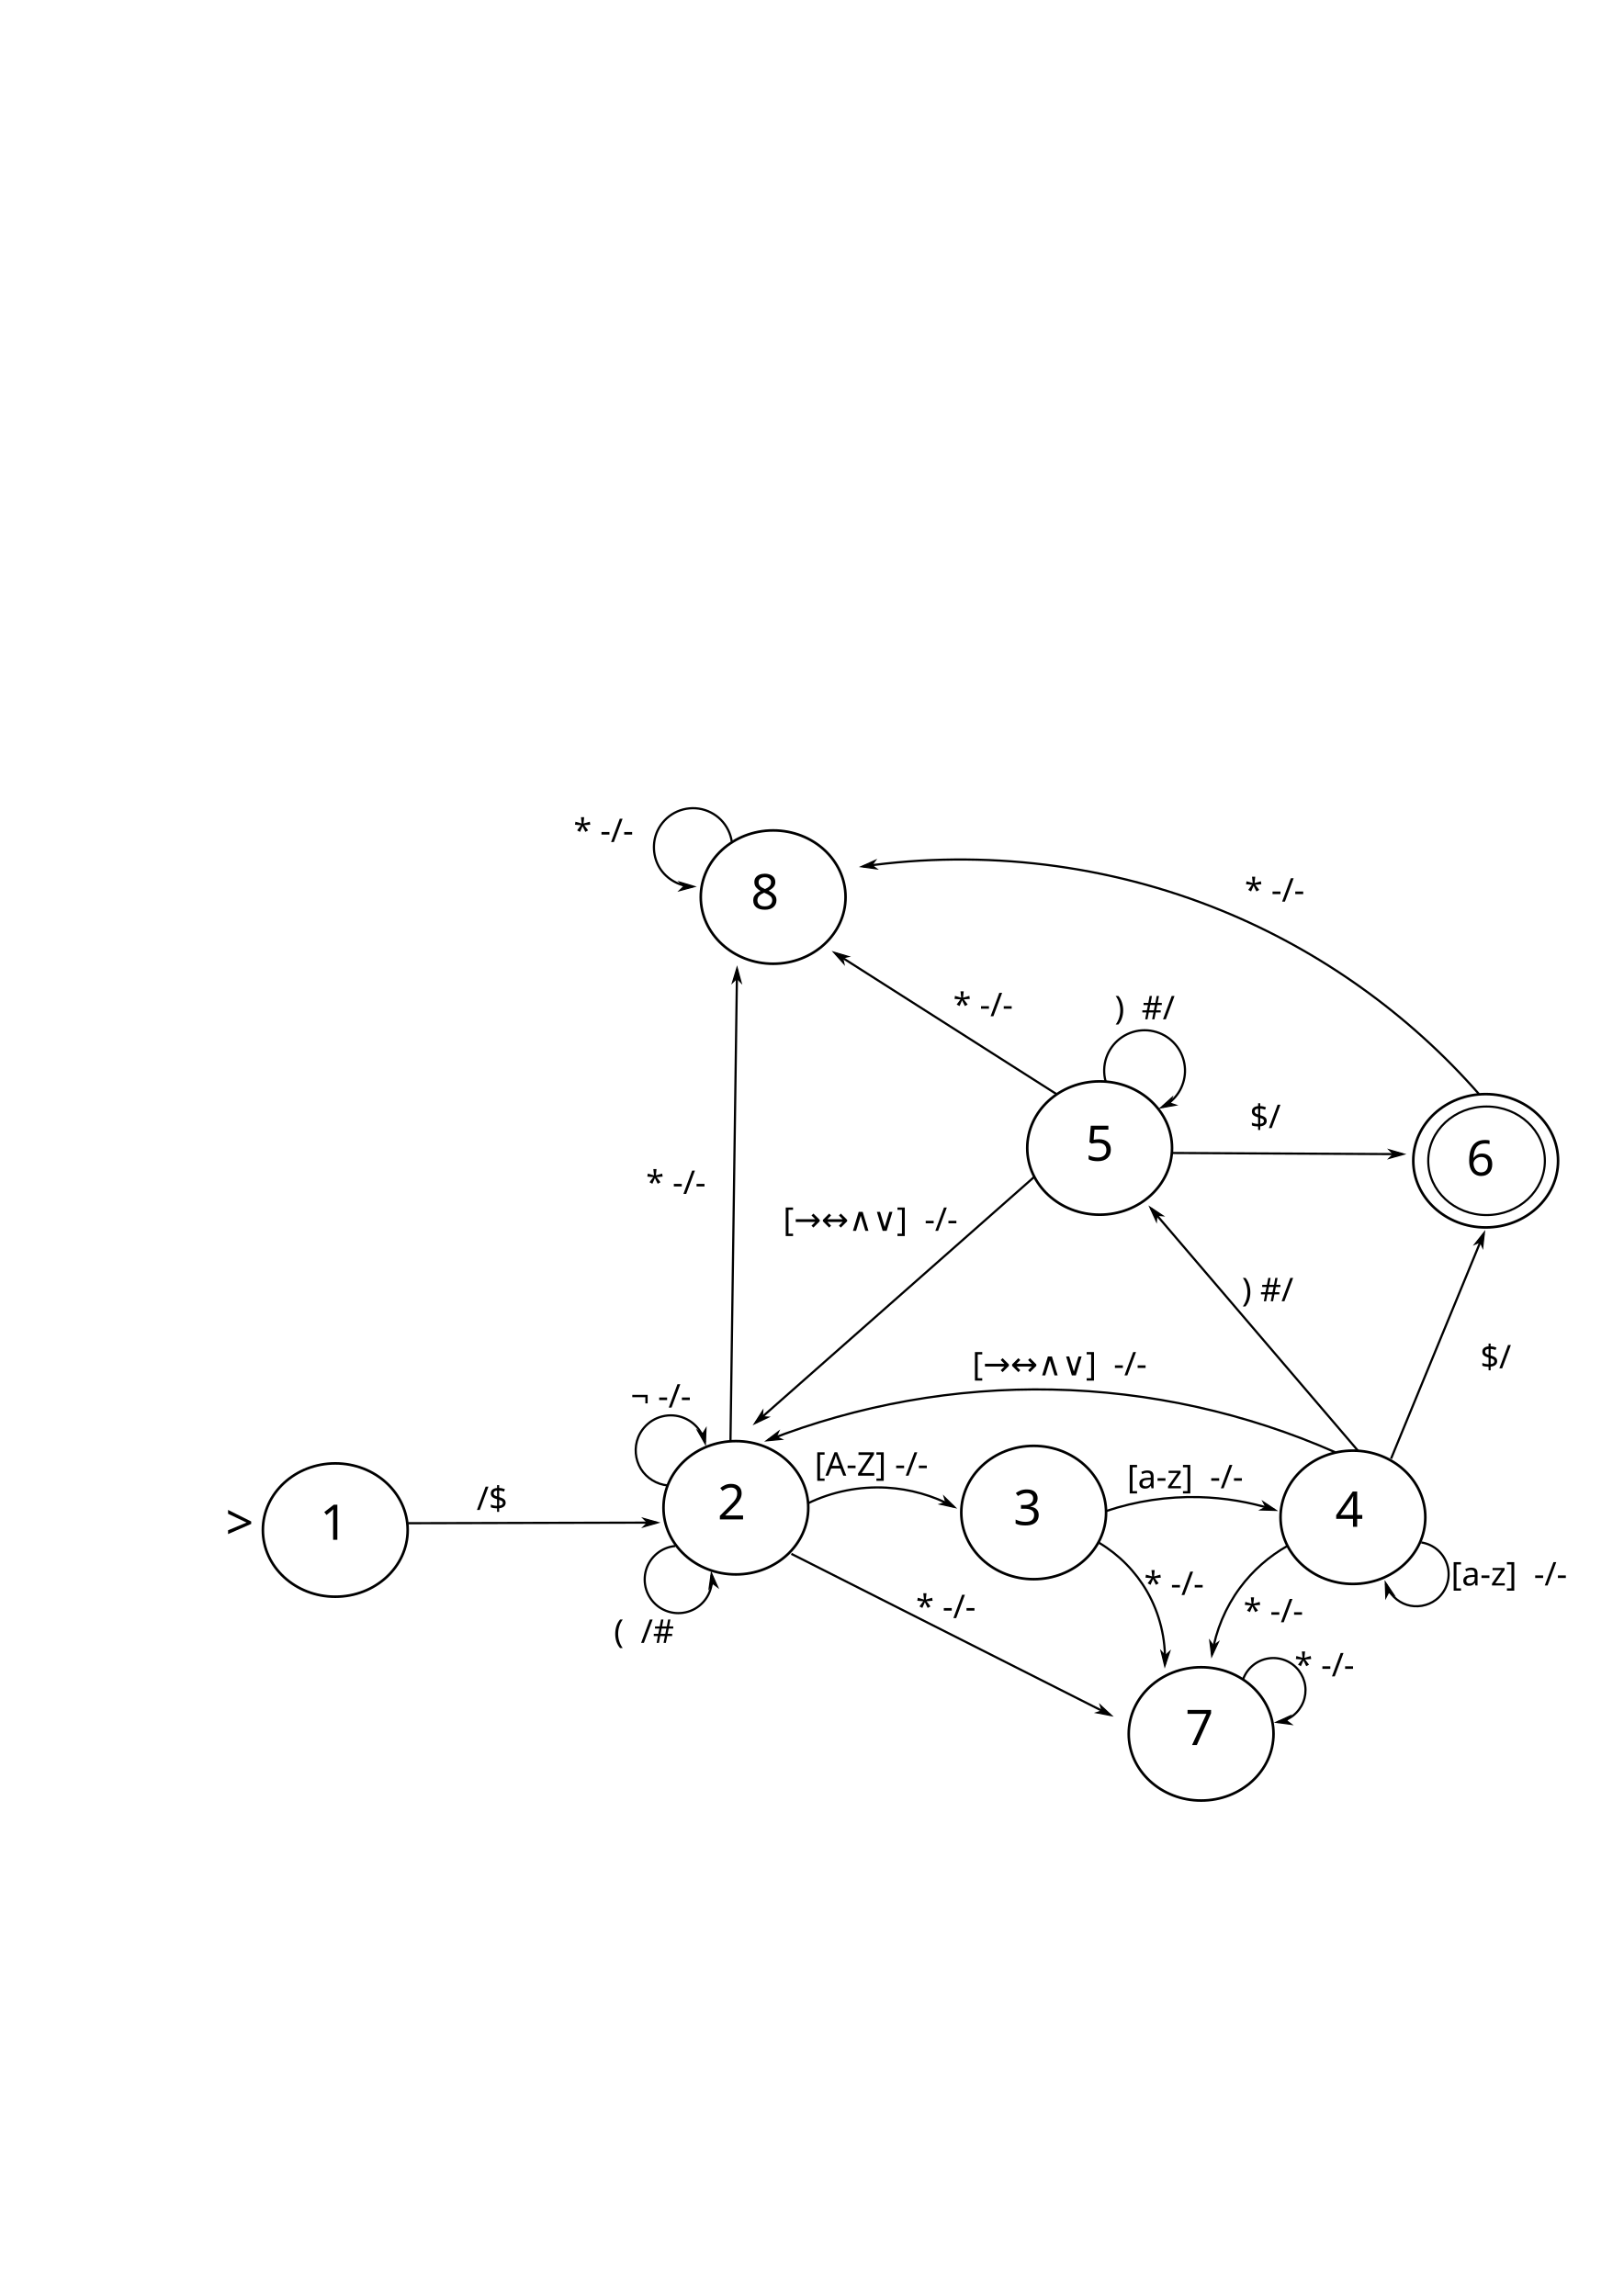
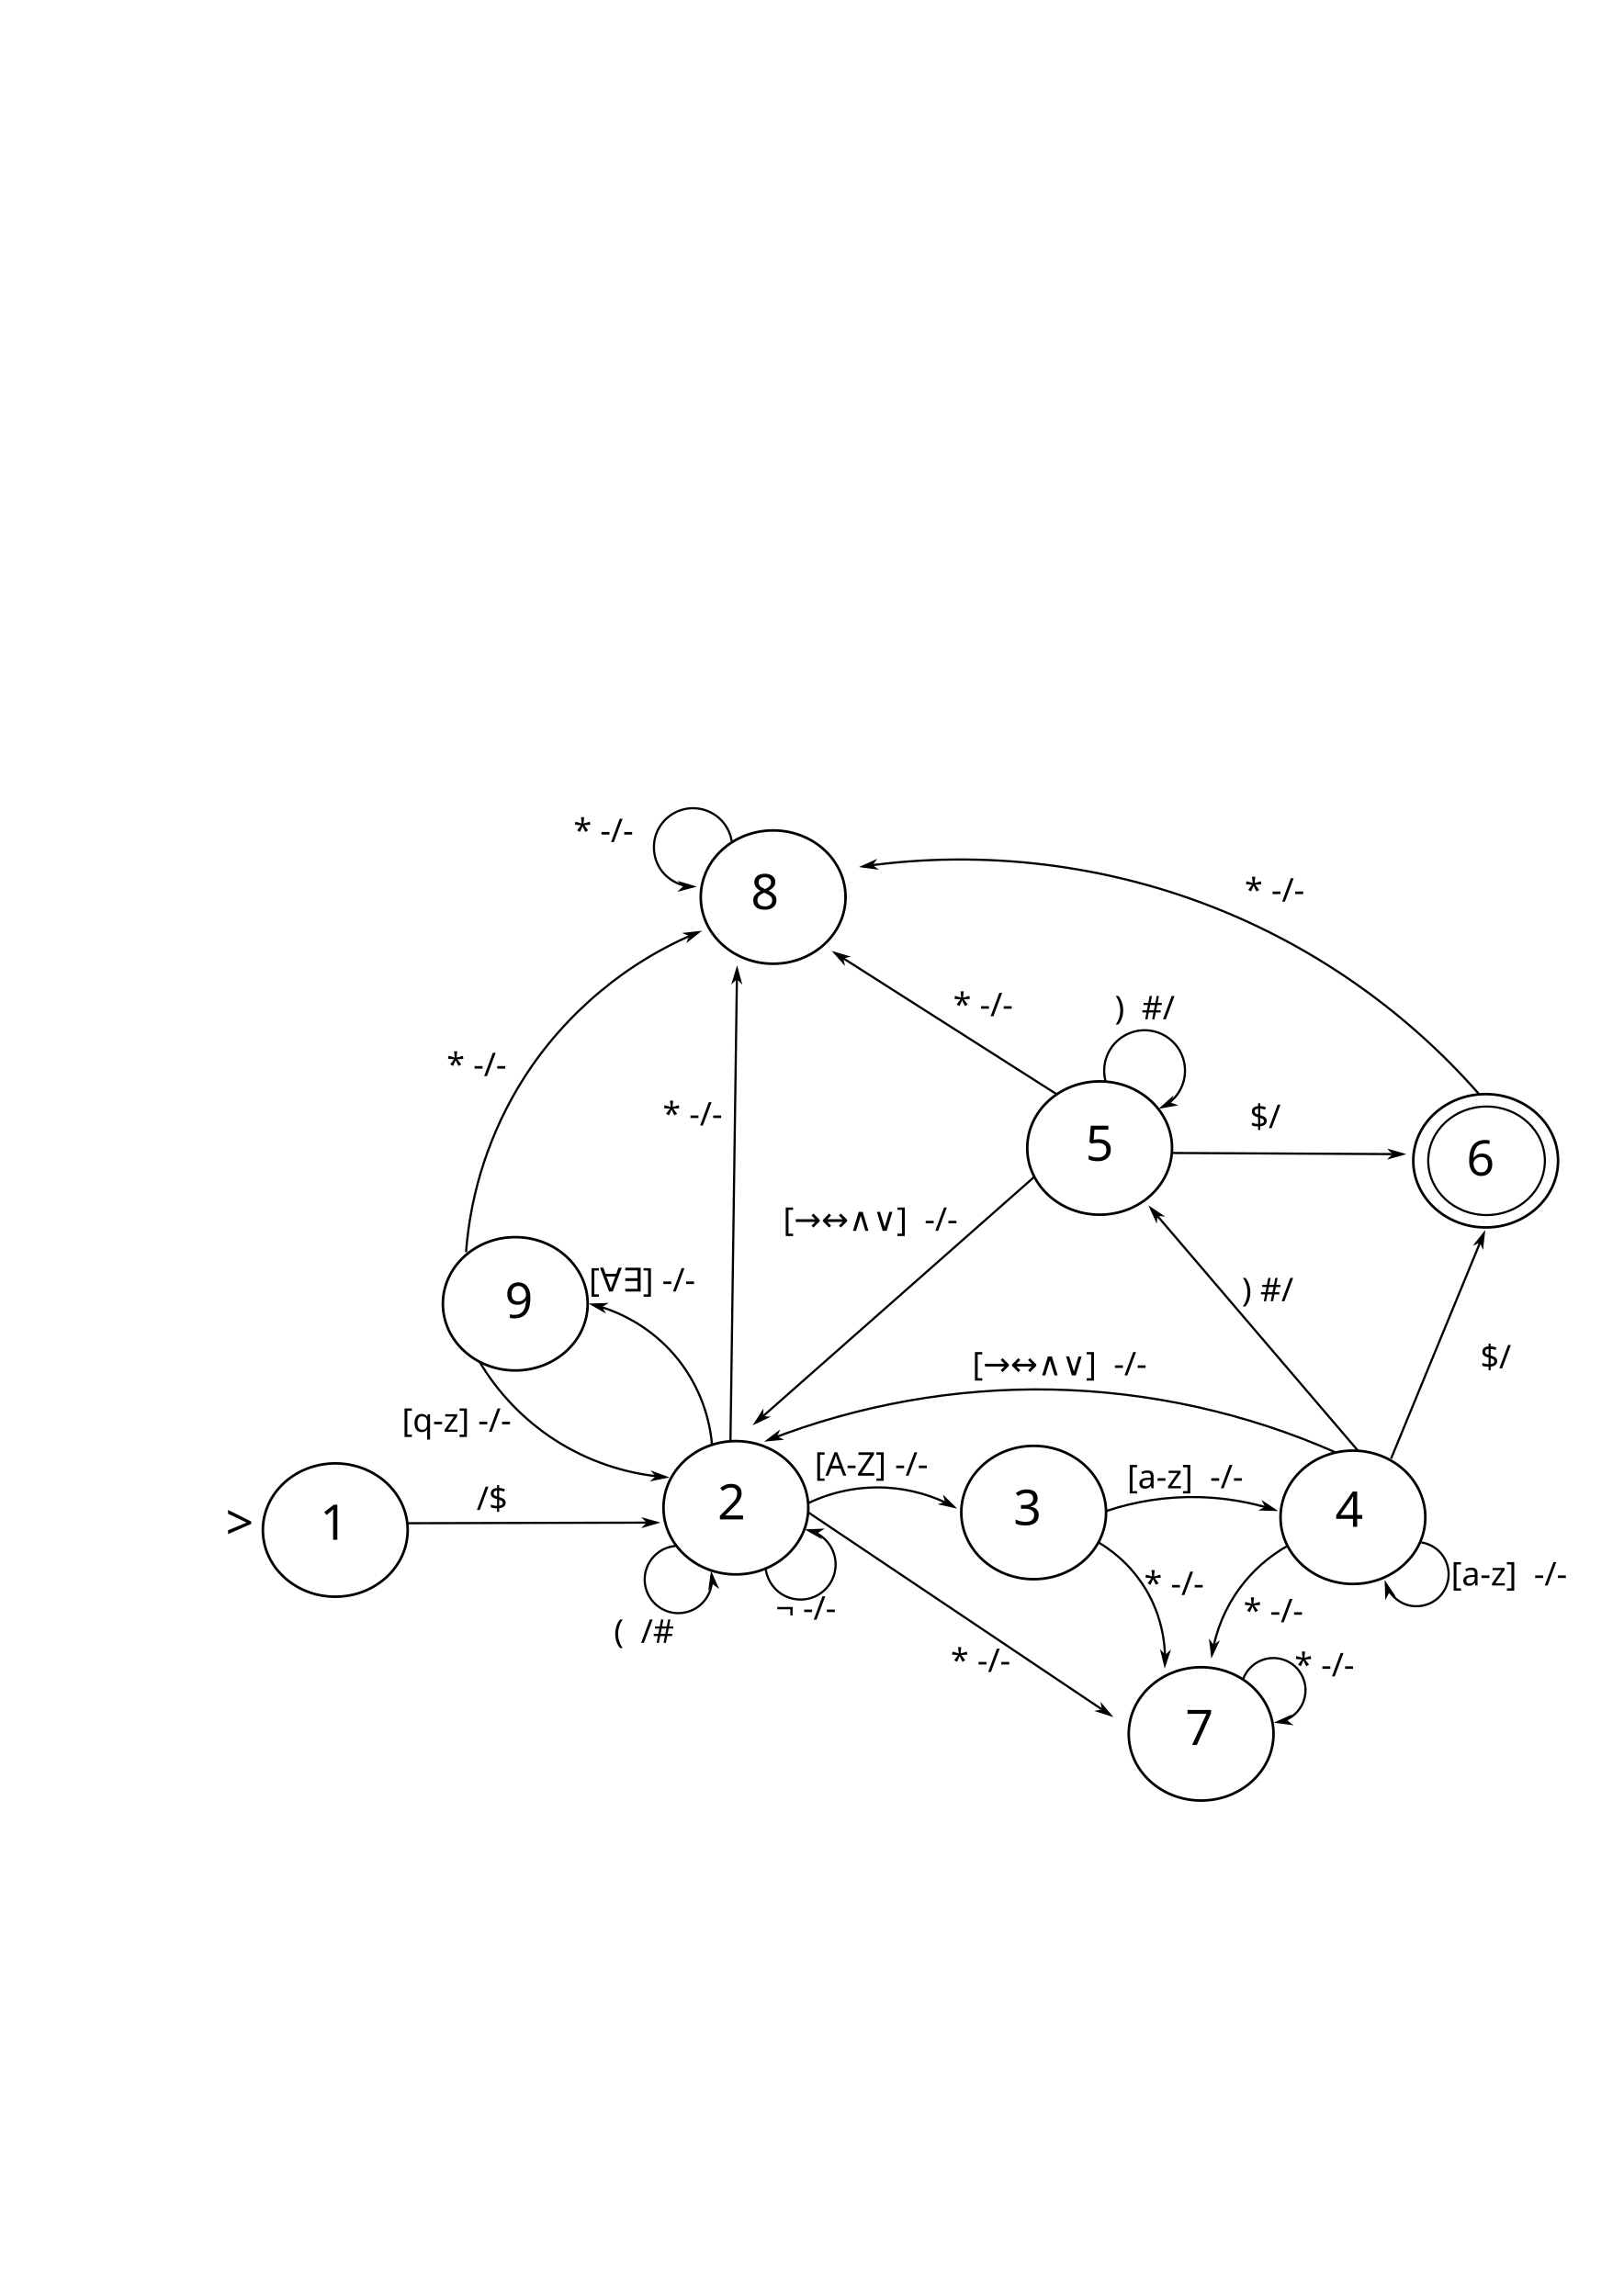
<svg xmlns="http://www.w3.org/2000/svg" width="210mm" height="297mm" viewBox="0 0 744.094 1052.362" id="svg2" version="1.1">
  <defs id="defs4">
+     <marker orient="auto" refY="0.0" refX="0.0" id="marker4734" style="overflow:visible;">
+       <path id="path4736" d="M 0.0,0.0 L 5.0,-5.0 L -12.5,0.0 L 5.0,5.0 L 0.0,0.0 z " style="fill-rule:evenodd;stroke:#000000;stroke-width:1pt;stroke-opacity:1;fill:#000000;fill-opacity:1" transform="scale(0.4) rotate(180) translate(10,0)" />
+     </marker>
+     <marker orient="auto" refY="0.0" refX="0.0" id="marker4713" style="overflow:visible;">
+       <path id="path4715" d="M 0.0,0.0 L 5.0,-5.0 L -12.5,0.0 L 5.0,5.0 L 0.0,0.0 z " style="fill-rule:evenodd;stroke:#000000;stroke-width:1pt;stroke-opacity:1;fill:#000000;fill-opacity:1" transform="scale(0.4) rotate(180) translate(10,0)" />
+     </marker>
+     <marker orient="auto" refY="0.0" refX="0.0" id="marker4706" style="overflow:visible;">
+       <path id="path4459" d="M 0.0,0.0 L 5.0,-5.0 L -12.5,0.0 L 5.0,5.0 L 0.0,0.0 z " style="fill-rule:evenodd;stroke:#000000;stroke-width:1pt;stroke-opacity:1;fill:#000000;fill-opacity:1" transform="scale(0.4) rotate(180) translate(10,0)" />
+     </marker>
    <marker orient="auto" refY="0.0" refX="0.0" id="marker5090" style="overflow:visible;">
      <path id="path5092" d="M 0.0,0.0 L 5.0,-5.0 L -12.5,0.0 L 5.0,5.0 L 0.0,0.0 z " style="fill-rule:evenodd;stroke:#000000;stroke-width:1pt;stroke-opacity:1;fill:#000000;fill-opacity:1" transform="scale(0.4) rotate(180) translate(10,0)" />
    </marker>
    <marker orient="auto" refY="0.0" refX="0.0" id="marker5040" style="overflow:visible;">
      <path id="path5042" d="M 0.0,0.0 L 5.0,-5.0 L -12.5,0.0 L 5.0,5.0 L 0.0,0.0 z " style="fill-rule:evenodd;stroke:#000000;stroke-width:1pt;stroke-opacity:1;fill:#000000;fill-opacity:1" transform="scale(0.4) rotate(180) translate(10,0)" />
    </marker>
    <marker orient="auto" refY="0.0" refX="0.0" id="marker5032" style="overflow:visible;">
      <path id="path5034" d="M 0.0,0.0 L 5.0,-5.0 L -12.5,0.0 L 5.0,5.0 L 0.0,0.0 z " style="fill-rule:evenodd;stroke:#000000;stroke-width:1pt;stroke-opacity:1;fill:#000000;fill-opacity:1" transform="scale(0.4) rotate(180) translate(10,0)" />
    </marker>
    <marker orient="auto" refY="0.0" refX="0.0" id="marker5024" style="overflow:visible;">
      <path id="path5026" d="M 0.0,0.0 L 5.0,-5.0 L -12.5,0.0 L 5.0,5.0 L 0.0,0.0 z " style="fill-rule:evenodd;stroke:#000000;stroke-width:1pt;stroke-opacity:1;fill:#000000;fill-opacity:1" transform="scale(0.4) rotate(180) translate(10,0)" />
    </marker>
    <marker orient="auto" refY="0.0" refX="0.0" id="marker5012" style="overflow:visible;">
      <path id="path5014" d="M 0.0,0.0 L 5.0,-5.0 L -12.5,0.0 L 5.0,5.0 L 0.0,0.0 z " style="fill-rule:evenodd;stroke:#000000;stroke-width:1pt;stroke-opacity:1;fill:#000000;fill-opacity:1" transform="scale(0.4) rotate(180) translate(10,0)" />
    </marker>
    <marker orient="auto" refY="0.0" refX="0.0" id="marker4986" style="overflow:visible;">
      <path id="path4988" d="M 0.0,0.0 L 5.0,-5.0 L -12.5,0.0 L 5.0,5.0 L 0.0,0.0 z " style="fill-rule:evenodd;stroke:#000000;stroke-width:1pt;stroke-opacity:1;fill:#000000;fill-opacity:1" transform="scale(0.4) rotate(180) translate(10,0)" />
    </marker>
    <marker orient="auto" refY="0.0" refX="0.0" id="marker4970" style="overflow:visible;">
      <path id="path4972" d="M 0.0,0.0 L 5.0,-5.0 L -12.5,0.0 L 5.0,5.0 L 0.0,0.0 z " style="fill-rule:evenodd;stroke:#000000;stroke-width:1pt;stroke-opacity:1;fill:#000000;fill-opacity:1" transform="scale(0.4) rotate(180) translate(10,0)" />
    </marker>
    <marker orient="auto" refY="0.0" refX="0.0" id="marker4962" style="overflow:visible;">
      <path id="path4964" d="M 0.0,0.0 L 5.0,-5.0 L -12.5,0.0 L 5.0,5.0 L 0.0,0.0 z " style="fill-rule:evenodd;stroke:#000000;stroke-width:1pt;stroke-opacity:1;fill:#000000;fill-opacity:1" transform="scale(0.4) rotate(180) translate(10,0)" />
    </marker>
    <marker orient="auto" refY="0.0" refX="0.0" id="marker4936" style="overflow:visible;">
      <path id="path4938" d="M 0.0,0.0 L 5.0,-5.0 L -12.5,0.0 L 5.0,5.0 L 0.0,0.0 z " style="fill-rule:evenodd;stroke:#000000;stroke-width:1pt;stroke-opacity:1;fill:#000000;fill-opacity:1" transform="scale(0.4) rotate(180) translate(10,0)" />
    </marker>
    <marker orient="auto" refY="0.0" refX="0.0" id="marker4910" style="overflow:visible;">
      <path id="path4912" d="M 0.0,0.0 L 5.0,-5.0 L -12.5,0.0 L 5.0,5.0 L 0.0,0.0 z " style="fill-rule:evenodd;stroke:#000000;stroke-width:1pt;stroke-opacity:1;fill:#000000;fill-opacity:1" transform="scale(0.4) rotate(180) translate(10,0)" />
    </marker>
    <marker orient="auto" refY="0.0" refX="0.0" id="marker4898" style="overflow:visible;">
      <path id="path4900" d="M 0.0,0.0 L 5.0,-5.0 L -12.5,0.0 L 5.0,5.0 L 0.0,0.0 z " style="fill-rule:evenodd;stroke:#000000;stroke-width:1pt;stroke-opacity:1;fill:#000000;fill-opacity:1" transform="scale(0.4) rotate(180) translate(10,0)" />
    </marker>
    <marker orient="auto" refY="0.0" refX="0.0" id="marker4886" style="overflow:visible;">
      <path id="path4888" d="M 0.0,0.0 L 5.0,-5.0 L -12.5,0.0 L 5.0,5.0 L 0.0,0.0 z " style="fill-rule:evenodd;stroke:#000000;stroke-width:1pt;stroke-opacity:1;fill:#000000;fill-opacity:1" transform="scale(0.4) rotate(180) translate(10,0)" />
    </marker>
    <marker orient="auto" refY="0.0" refX="0.0" id="marker4874" style="overflow:visible;">
      <path id="path4876" d="M 0.0,0.0 L 5.0,-5.0 L -12.5,0.0 L 5.0,5.0 L 0.0,0.0 z " style="fill-rule:evenodd;stroke:#000000;stroke-width:1pt;stroke-opacity:1;fill:#000000;fill-opacity:1" transform="scale(0.4) rotate(180) translate(10,0)" />
    </marker>
    <marker orient="auto" refY="0.0" refX="0.0" id="marker4847" style="overflow:visible;">
      <path id="path4849" d="M 0.0,0.0 L 5.0,-5.0 L -12.5,0.0 L 5.0,5.0 L 0.0,0.0 z " style="fill-rule:evenodd;stroke:#000000;stroke-width:1pt;stroke-opacity:1;fill:#000000;fill-opacity:1" transform="scale(0.4) rotate(180) translate(10,0)" />
    </marker>
    <marker orient="auto" refY="0.0" refX="0.0" id="marker4816" style="overflow:visible;">
      <path id="path4818" d="M 0.0,0.0 L 5.0,-5.0 L -12.5,0.0 L 5.0,5.0 L 0.0,0.0 z " style="fill-rule:evenodd;stroke:#000000;stroke-width:1pt;stroke-opacity:1;fill:#000000;fill-opacity:1" transform="scale(0.4) rotate(180) translate(10,0)" />
    </marker>
    <marker orient="auto" refY="0.0" refX="0.0" id="marker4778" style="overflow:visible;">
      <path id="path4780" d="M 0.0,0.0 L 5.0,-5.0 L -12.5,0.0 L 5.0,5.0 L 0.0,0.0 z " style="fill-rule:evenodd;stroke:#000000;stroke-width:1pt;stroke-opacity:1;fill:#000000;fill-opacity:1" transform="scale(0.4) rotate(180) translate(10,0)" />
    </marker>
    <marker orient="auto" refY="0.0" refX="0.0" id="marker4770" style="overflow:visible;">
      <path id="path4772" d="M 0.0,0.0 L 5.0,-5.0 L -12.5,0.0 L 5.0,5.0 L 0.0,0.0 z " style="fill-rule:evenodd;stroke:#000000;stroke-width:1pt;stroke-opacity:1;fill:#000000;fill-opacity:1" transform="scale(0.4) rotate(180) translate(10,0)" />
    </marker>
    <marker orient="auto" refY="0.0" refX="0.0" id="marker4758" style="overflow:visible;">
      <path id="path4760" d="M 0.0,0.0 L 5.0,-5.0 L -12.5,0.0 L 5.0,5.0 L 0.0,0.0 z " style="fill-rule:evenodd;stroke:#000000;stroke-width:1pt;stroke-opacity:1;fill:#000000;fill-opacity:1" transform="scale(0.4) rotate(180) translate(10,0)" />
    </marker>
    <marker orient="auto" refY="0.0" refX="0.0" id="marker4709" style="overflow:visible;">
      <path id="path4711" d="M 0.0,0.0 L 5.0,-5.0 L -12.5,0.0 L 5.0,5.0 L 0.0,0.0 z " style="fill-rule:evenodd;stroke:#000000;stroke-width:1pt;stroke-opacity:1;fill:#000000;fill-opacity:1" transform="scale(0.4) rotate(180) translate(10,0)" />
    </marker>
    <marker orient="auto" refY="0.0" refX="0.0" id="marker4701" style="overflow:visible;">
      <path id="path4703" d="M 0.0,0.0 L 5.0,-5.0 L -12.5,0.0 L 5.0,5.0 L 0.0,0.0 z " style="fill-rule:evenodd;stroke:#000000;stroke-width:1pt;stroke-opacity:1;fill:#000000;fill-opacity:1" transform="scale(0.4) rotate(180) translate(10,0)" />
    </marker>
    <marker orient="auto" refY="0.0" refX="0.0" id="marker4670" style="overflow:visible;">
      <path id="path4423" d="M 0.0,0.0 L 5.0,-5.0 L -12.5,0.0 L 5.0,5.0 L 0.0,0.0 z " style="fill-rule:evenodd;stroke:#000000;stroke-width:1pt;stroke-opacity:1;fill:#000000;fill-opacity:1" transform="scale(0.4) rotate(180) translate(10,0)" />
    </marker>
    <marker style="overflow:visible;" id="marker8348" refX="0.0" refY="0.0" orient="auto">
      <path transform="scale(0.4) rotate(180) translate(10,0)" style="fill-rule:evenodd;stroke:#000000;stroke-width:1pt;stroke-opacity:1;fill:#000000;fill-opacity:1" d="M 0.0,0.0 L 5.0,-5.0 L -12.5,0.0 L 5.0,5.0 L 0.0,0.0 z " id="path8350" />
    </marker>
    <marker orient="auto" refY="0.0" refX="0.0" id="marker4665" style="overflow:visible;">
      <path id="path4667" d="M 0.0,0.0 L 5.0,-5.0 L -12.5,0.0 L 5.0,5.0 L 0.0,0.0 z " style="fill-rule:evenodd;stroke:#000000;stroke-width:1pt;stroke-opacity:1;fill:#000000;fill-opacity:1" transform="scale(0.4) rotate(180) translate(10,0)" />
    </marker>
    <marker orient="auto" refY="0.0" refX="0.0" id="Arrow1Mend" style="overflow:visible;">
      <path id="path4179" d="M 0.0,0.0 L 5.0,-5.0 L -12.5,0.0 L 5.0,5.0 L 0.0,0.0 z " style="fill-rule:evenodd;stroke:#000000;stroke-width:1pt;stroke-opacity:1;fill:#000000;fill-opacity:1" transform="scale(0.4) rotate(180) translate(10,0)" />
    </marker>
    <marker orient="auto" refY="0" refX="0" id="Arrow1Mend-8" style="overflow:visible">
      <path id="path4179-1" d="M 0,0 5,-5 -12.5,0 5,5 0,0 Z" style="fill:#000000;fill-opacity:1;fill-rule:evenodd;stroke:#000000;stroke-width:1pt;stroke-opacity:1" transform="matrix(-0.4,0,0,-0.4,-4,0)" />
    </marker>
    <marker orient="auto" refY="0" refX="0" id="Arrow1Mend-8-8" style="overflow:visible">
      <path id="path4179-1-7" d="M 0,0 5,-5 -12.5,0 5,5 0,0 Z" style="fill:#000000;fill-opacity:1;fill-rule:evenodd;stroke:#000000;stroke-width:1pt;stroke-opacity:1" transform="matrix(-0.4,0,0,-0.4,-4,0)" />
    </marker>
    <marker orient="auto" refY="0" refX="0" id="Arrow1Mend-80" style="overflow:visible">
      <path id="path4179-0" d="M 0,0 5,-5 -12.5,0 5,5 0,0 Z" style="fill:#000000;fill-opacity:1;fill-rule:evenodd;stroke:#000000;stroke-width:1pt;stroke-opacity:1" transform="matrix(-0.4,0,0,-0.4,-4,0)" />
    </marker>
    <marker orient="auto" refY="0" refX="0" id="Arrow1Mend-4" style="overflow:visible">
      <path id="path4179-8" d="M 0,0 5,-5 -12.5,0 5,5 0,0 Z" style="fill:#000000;fill-opacity:1;fill-rule:evenodd;stroke:#000000;stroke-width:1pt;stroke-opacity:1" transform="matrix(-0.4,0,0,-0.4,-4,0)" />
    </marker>
    <marker orient="auto" refY="0" refX="0" id="Arrow1Mend-7" style="overflow:visible">
      <path id="path4179-86" d="M 0,0 5,-5 -12.5,0 5,5 0,0 Z" style="fill:#000000;fill-opacity:1;fill-rule:evenodd;stroke:#000000;stroke-width:1pt;stroke-opacity:1" transform="matrix(-0.4,0,0,-0.4,-4,0)" />
    </marker>
    <marker orient="auto" refY="0" refX="0" id="Arrow1Mend-89" style="overflow:visible">
      <path id="path4179-9" d="M 0,0 5,-5 -12.5,0 5,5 0,0 Z" style="fill:#000000;fill-opacity:1;fill-rule:evenodd;stroke:#000000;stroke-width:1pt;stroke-opacity:1" transform="matrix(-0.4,0,0,-0.4,-4,0)" />
    </marker>
    <marker orient="auto" refY="0" refX="0" id="marker4665-9" style="overflow:visible">
      <path id="path4667-2" d="M 0,0 5,-5 -12.5,0 5,5 0,0 Z" style="fill:#000000;fill-opacity:1;fill-rule:evenodd;stroke:#000000;stroke-width:1pt;stroke-opacity:1" transform="matrix(-0.4,0,0,-0.4,-4,0)" />
    </marker>
    <marker orient="auto" refY="0" refX="0" id="Arrow1Mend-8-8-3" style="overflow:visible">
      <path id="path4179-1-7-9" d="M 0,0 5,-5 -12.5,0 5,5 0,0 Z" style="fill:#000000;fill-opacity:1;fill-rule:evenodd;stroke:#000000;stroke-width:1pt;stroke-opacity:1" transform="matrix(-0.4,0,0,-0.4,-4,0)" />
    </marker>
    <marker orient="auto" refY="0" refX="0" id="Arrow1Mend-0" style="overflow:visible">
      <path id="path4179-01" d="M 0,0 5,-5 -12.5,0 5,5 0,0 Z" style="fill:#000000;fill-opacity:1;fill-rule:evenodd;stroke:#000000;stroke-width:1pt;stroke-opacity:1" transform="matrix(-0.4,0,0,-0.4,-4,0)" />
    </marker>
    <marker orient="auto" refY="0" refX="0" id="Arrow1Mend-80-7" style="overflow:visible">
      <path id="path4179-0-8" d="M 0,0 5,-5 -12.5,0 5,5 0,0 Z" style="fill:#000000;fill-opacity:1;fill-rule:evenodd;stroke:#000000;stroke-width:1pt;stroke-opacity:1" transform="matrix(-0.4,0,0,-0.4,-4,0)" />
    </marker>
    <marker orient="auto" refY="0" refX="0" id="Arrow1Mend-89-1" style="overflow:visible">
      <path id="path4179-9-2" d="M 0,0 5,-5 -12.5,0 5,5 0,0 Z" style="fill:#000000;fill-opacity:1;fill-rule:evenodd;stroke:#000000;stroke-width:1pt;stroke-opacity:1" transform="matrix(-0.4,0,0,-0.4,-4,0)" />
    </marker>
    <marker orient="auto" refY="0" refX="0" id="Arrow1Mend-80-7-0" style="overflow:visible">
      <path id="path4179-0-8-3" d="M 0,0 5,-5 -12.5,0 5,5 0,0 Z" style="fill:#000000;fill-opacity:1;fill-rule:evenodd;stroke:#000000;stroke-width:1pt;stroke-opacity:1" transform="matrix(-0.4,0,0,-0.4,-4,0)" />
    </marker>
    <marker orient="auto" refY="0" refX="0" id="marker4665-2" style="overflow:visible">
      <path id="path4667-8" d="M 0,0 5,-5 -12.5,0 5,5 0,0 Z" style="fill:#000000;fill-opacity:1;fill-rule:evenodd;stroke:#000000;stroke-width:1pt;stroke-opacity:1" transform="matrix(-0.4,0,0,-0.4,-4,0)" />
    </marker>
    <marker style="overflow:visible" id="marker8348-4" refX="0" refY="0" orient="auto">
      <path transform="matrix(-0.4,0,0,-0.4,-4,0)" style="fill:#000000;fill-opacity:1;fill-rule:evenodd;stroke:#000000;stroke-width:1pt;stroke-opacity:1" d="M 0,0 5,-5 -12.5,0 5,5 0,0 Z" id="path8350-5" />
    </marker>
    <marker orient="auto" refY="0" refX="0" id="marker4665-2-4" style="overflow:visible">
      <path id="path4667-8-9" d="M 0,0 5,-5 -12.5,0 5,5 0,0 Z" style="fill:#000000;fill-opacity:1;fill-rule:evenodd;stroke:#000000;stroke-width:1pt;stroke-opacity:1" transform="matrix(-0.4,0,0,-0.4,-4,0)" />
    </marker>
    <marker orient="auto" refY="0" refX="0" id="Arrow1Mend-80-7-9" style="overflow:visible">
      <path id="path4179-0-8-9" d="M 0,0 5,-5 -12.5,0 5,5 0,0 Z" style="fill:#000000;fill-opacity:1;fill-rule:evenodd;stroke:#000000;stroke-width:1pt;stroke-opacity:1" transform="matrix(-0.4,0,0,-0.4,-4,0)" />
    </marker>
    <marker orient="auto" refY="0" refX="0" id="Arrow1Mend-8-5" style="overflow:visible">
      <path id="path4179-1-8" d="M 0,0 5,-5 -12.5,0 5,5 0,0 Z" style="fill:#000000;fill-opacity:1;fill-rule:evenodd;stroke:#000000;stroke-width:1pt;stroke-opacity:1" transform="matrix(-0.4,0,0,-0.4,-4,0)" />
    </marker>
    <marker orient="auto" refY="0" refX="0" id="Arrow1Mend-8-1" style="overflow:visible">
      <path id="path4179-1-0" d="M 0,0 5,-5 -12.5,0 5,5 0,0 Z" style="fill:#000000;fill-opacity:1;fill-rule:evenodd;stroke:#000000;stroke-width:1pt;stroke-opacity:1" transform="matrix(-0.4,0,0,-0.4,-4,0)" />
    </marker>
    <marker style="overflow:visible" id="marker8348-4-0" refX="0" refY="0" orient="auto">
      <path transform="matrix(-0.4,0,0,-0.4,-4,0)" style="fill:#000000;fill-opacity:1;fill-rule:evenodd;stroke:#000000;stroke-width:1pt;stroke-opacity:1" d="M 0,0 5,-5 -12.5,0 5,5 0,0 Z" id="path8350-5-9" />
    </marker>
    <marker orient="auto" refY="0" refX="0" id="marker4670-9" style="overflow:visible">
      <path id="path4423-4" d="M 0,0 5,-5 -12.5,0 5,5 0,0 Z" style="fill:#000000;fill-opacity:1;fill-rule:evenodd;stroke:#000000;stroke-width:1pt;stroke-opacity:1" transform="matrix(-0.4,0,0,-0.4,-4,0)" />
    </marker>
  </defs>
  <text id="text5017" y="302.34" x="91.014" style="font-style:normal;font-weight:normal;font-size:15px;line-height:125%;font-family:sans-serif;letter-spacing:0px;word-spacing:0px;fill:#000000;fill-opacity:1;stroke:none;stroke-width:1px;stroke-linecap:butt;stroke-linejoin:miter;stroke-opacity:1" xml:space="preserve">
    <tspan y="302.34" x="91.014" id="tspan5019" />
  </text>
-   <g id="g5130">
+   <g id="g4460">
    <ellipse style="fill:none;fill-rule:evenodd;stroke:#000000;stroke-width:1.186;stroke-linecap:butt;stroke-linejoin:miter;stroke-miterlimit:4;stroke-dasharray:none;stroke-opacity:1" id="path3336-7" cx="680.84" cy="532.034" rx="33.177" ry="30.555" />
    <ellipse style="fill:none;fill-rule:evenodd;stroke:#000000;stroke-width:0.961;stroke-linecap:butt;stroke-linejoin:miter;stroke-miterlimit:4;stroke-dasharray:none;stroke-opacity:1" id="path3336-3-5" cx="681.242" cy="532.042" rx="26.728" ry="24.878" />
    <ellipse style="fill:none;fill-rule:evenodd;stroke:#000000;stroke-width:1.186;stroke-linecap:butt;stroke-linejoin:miter;stroke-miterlimit:4;stroke-dasharray:none;stroke-opacity:1" id="path3336-0-8-0-7-5" cx="153.646" cy="701.291" rx="33.177" ry="30.555" />
    <ellipse style="fill:none;fill-rule:evenodd;stroke:#000000;stroke-width:1.186;stroke-linecap:butt;stroke-linejoin:miter;stroke-miterlimit:4;stroke-dasharray:none;stroke-opacity:1" id="path3336-0-8-0-7-6" cx="337.23" cy="691.076" rx="33.177" ry="30.555" />
    <ellipse style="fill:none;fill-rule:evenodd;stroke:#000000;stroke-width:1.186;stroke-linecap:butt;stroke-linejoin:miter;stroke-miterlimit:4;stroke-dasharray:none;stroke-opacity:1" id="path3336-0-8-0-7-4" cx="473.704" cy="693.26" rx="33.177" ry="30.555" />
    <ellipse style="fill:none;fill-rule:evenodd;stroke:#000000;stroke-width:1.186;stroke-linecap:butt;stroke-linejoin:miter;stroke-miterlimit:4;stroke-dasharray:none;stroke-opacity:1" id="path3336-0-8-0-7-0" cx="620.005" cy="695.443" rx="33.177" ry="30.555" />
    <path id="path4406" d="m 370.141,689.091 c 11.18,-5.422 23.754,-7.937 36.16,-7.232 10.691,0.608 21.24,3.593 30.663,8.678" style="fill:none;fill-rule:evenodd;stroke:#000000;stroke-width:1px;stroke-linecap:butt;stroke-linejoin:miter;stroke-opacity:1;marker-end:url(#marker4670)" />
    <path id="path4697" d="m 506.969,692.562 c 13.662,-4.567 28.123,-6.731 42.524,-6.364 11.671,0.297 23.298,2.251 34.424,5.786" style="fill:none;fill-rule:evenodd;stroke:#000000;stroke-width:1px;stroke-linecap:butt;stroke-linejoin:miter;stroke-opacity:1;marker-end:url(#marker4701)" />
    <path id="path4705" d="m 651.34,706.968 c 2.848,0.429 5.56,1.716 7.694,3.65 2.134,1.934 3.68,4.508 4.385,7.3 0.706,2.792 0.568,5.791 -0.39,8.507 -0.958,2.716 -2.734,5.137 -5.036,6.867 -3.731,2.805 -8.839,3.677 -13.289,2.269 -4.45,-1.408 -8.126,-5.06 -9.564,-9.501" style="fill:none;fill-rule:evenodd;stroke:#000000;stroke-width:1px;stroke-linecap:butt;stroke-linejoin:miter;stroke-opacity:1;marker-end:url(#marker4709)" />
    <text id="text4713" y="676.362" x="373.323" style="font-style:normal;font-weight:normal;font-size:15px;line-height:125%;font-family:sans-serif;letter-spacing:0px;word-spacing:0px;fill:#000000;fill-opacity:1;stroke:none;stroke-width:1px;stroke-linecap:butt;stroke-linejoin:miter;stroke-opacity:1" xml:space="preserve">
      <tspan y="676.362" x="373.323" id="tspan4715">[A-Z] -/-</tspan>
    </text>
    <text id="text4717" y="682.148" x="516.516" style="font-style:normal;font-weight:normal;font-size:15px;line-height:125%;font-family:sans-serif;letter-spacing:0px;word-spacing:0px;fill:#000000;fill-opacity:1;stroke:none;stroke-width:1px;stroke-linecap:butt;stroke-linejoin:miter;stroke-opacity:1" xml:space="preserve">
      <tspan y="682.148" x="516.516" id="tspan4719">[a-z]  -/-</tspan>
    </text>
    <text id="text4717-3" y="726.698" x="664.968" style="font-style:normal;font-weight:normal;font-size:15px;line-height:125%;font-family:sans-serif;letter-spacing:0px;word-spacing:0px;fill:#000000;fill-opacity:1;stroke:none;stroke-width:1px;stroke-linecap:butt;stroke-linejoin:miter;stroke-opacity:1" xml:space="preserve">
      <tspan y="726.698" x="664.968" id="tspan4719-2">[a-z]  -/-</tspan>
    </text>
    <ellipse style="fill:none;fill-rule:evenodd;stroke:#000000;stroke-width:1.186;stroke-linecap:butt;stroke-linejoin:miter;stroke-miterlimit:4;stroke-dasharray:none;stroke-opacity:1" id="path3336-0-8-0-7-5-4" cx="550.435" cy="794.717" rx="33.177" ry="30.555" />
    <path id="path4754" d="m 569.705,769.594 c 0.905,-2.453 2.476,-4.656 4.5,-6.311 2.024,-1.655 4.495,-2.756 7.079,-3.156 2.584,-0.399 5.272,-0.095 7.701,0.872 2.429,0.967 4.592,2.593 6.195,4.658 1.57,2.023 2.6,4.461 2.954,6.997 0.355,2.536 0.034,5.163 -0.922,7.539 -0.955,2.376 -2.542,4.495 -4.553,6.08 -2.011,1.585 -4.442,2.633 -6.975,3.006" style="fill:none;fill-rule:evenodd;stroke:#000000;stroke-width:1px;stroke-linecap:butt;stroke-linejoin:miter;stroke-opacity:1;marker-end:url(#marker4758)" />
    <path id="path4766" d="m 503.7,707.153 c 9.052,5.391 16.687,13.14 21.943,22.271 5.796,10.069 8.671,21.798 8.188,33.406" style="fill:none;fill-rule:evenodd;stroke:#000000;stroke-width:1px;stroke-linecap:butt;stroke-linejoin:miter;stroke-opacity:1;marker-end:url(#marker4770)" />
    <path id="path4774" d="m 590.164,708.463 c -8.569,4.795 -16.103,11.429 -21.943,19.323 -6.611,8.936 -11.032,19.48 -12.773,30.459" style="fill:none;fill-rule:evenodd;stroke:#000000;stroke-width:1px;stroke-linecap:butt;stroke-linejoin:miter;stroke-opacity:1;marker-end:url(#marker4778)" />
    <text id="text4782" y="731.061" x="524.333" style="font-style:normal;font-weight:normal;font-size:15px;line-height:125%;font-family:sans-serif;letter-spacing:0px;word-spacing:0px;fill:#000000;fill-opacity:1;stroke:none;stroke-width:1px;stroke-linecap:butt;stroke-linejoin:miter;stroke-opacity:1" xml:space="preserve">
      <tspan y="731.061" x="524.333" id="tspan4784">* -/- </tspan>
    </text>
    <text id="text4782-1" y="768.356" x="593.249" style="font-style:normal;font-weight:normal;font-size:15px;line-height:125%;font-family:sans-serif;letter-spacing:0px;word-spacing:0px;fill:#000000;fill-opacity:1;stroke:none;stroke-width:1px;stroke-linecap:butt;stroke-linejoin:miter;stroke-opacity:1" xml:space="preserve">
      <tspan y="768.356" x="593.249" id="tspan4784-3">* -/-</tspan>
    </text>
    <text id="text4782-8" y="743.556" x="569.867" style="font-style:normal;font-weight:normal;font-size:15px;line-height:125%;font-family:sans-serif;letter-spacing:0px;word-spacing:0px;fill:#000000;fill-opacity:1;stroke:none;stroke-width:1px;stroke-linecap:butt;stroke-linejoin:miter;stroke-opacity:1" xml:space="preserve">
      <tspan y="743.556" x="569.867" id="tspan4784-36">* -/-</tspan>
    </text>
    <path id="path4812" d="m 611.854,665.611 c -40.776,-17.985 -85.132,-27.806 -129.689,-28.717 -44.341,-0.906 -88.845,7.013 -130.152,23.159" style="fill:none;fill-rule:evenodd;stroke:#000000;stroke-width:1px;stroke-linecap:butt;stroke-linejoin:miter;stroke-opacity:1;marker-end:url(#marker4816)" />
    <text id="text4820" y="630.41" x="445.574" style="font-style:normal;font-weight:normal;font-size:15px;line-height:125%;font-family:sans-serif;letter-spacing:0px;word-spacing:0px;fill:#000000;fill-opacity:1;stroke:none;stroke-width:1px;stroke-linecap:butt;stroke-linejoin:miter;stroke-opacity:1" xml:space="preserve">
      <tspan y="630.41" x="445.574" id="tspan4822">[→↔∧∨]  -/-</tspan>
    </text>
    <ellipse style="fill:none;fill-rule:evenodd;stroke:#000000;stroke-width:1.186;stroke-linecap:butt;stroke-linejoin:miter;stroke-miterlimit:4;stroke-dasharray:none;stroke-opacity:1" id="path3336-0-8-0-7-5-47" cx="503.934" cy="526.196" rx="33.177" ry="30.555" />
    <path id="path4843" d="M 622.507,665.148 527.556,553.986" style="fill:none;fill-rule:evenodd;stroke:#000000;stroke-width:1px;stroke-linecap:butt;stroke-linejoin:miter;stroke-opacity:1;marker-end:url(#marker4847)" />
    <text id="text4851" y="596.42" x="569.084" style="font-style:normal;font-weight:normal;font-size:15px;line-height:125%;font-family:sans-serif;letter-spacing:0px;word-spacing:0px;fill:#000000;fill-opacity:1;stroke:none;stroke-width:1px;stroke-linecap:butt;stroke-linejoin:miter;stroke-opacity:1" xml:space="preserve">
      <tspan y="596.42" x="569.084" id="tspan4853">) #/</tspan>
    </text>
    <ellipse style="fill:none;fill-rule:evenodd;stroke:#000000;stroke-width:1.186;stroke-linecap:butt;stroke-linejoin:miter;stroke-miterlimit:4;stroke-dasharray:none;stroke-opacity:1" id="path3336-0-8-0-7-5-3" cx="354.315" cy="411.178" rx="33.177" ry="30.555" />
-     <path id="path4882" d="m 306.006,680.838 c -4.992,-0.429 -9.709,-3.34 -12.332,-7.609 -2.623,-4.269 -3.086,-9.793 -1.212,-14.44 1.263,-3.132 3.541,-5.846 6.407,-7.634 2.866,-1.787 6.305,-2.639 9.673,-2.396 3.369,0.243 6.65,1.58 9.229,3.76 2.579,2.18 4.444,5.193 5.244,8.474" style="fill:none;fill-rule:evenodd;stroke:#000000;stroke-width:1px;stroke-linecap:butt;stroke-linejoin:miter;stroke-opacity:1;marker-end:url(#marker4886)" />
-     <text id="text4890" y="645.155" x="289.002" style="font-style:normal;font-weight:normal;font-size:15px;line-height:125%;font-family:sans-serif;letter-spacing:0px;word-spacing:0px;fill:#000000;fill-opacity:1;stroke:none;stroke-width:1px;stroke-linecap:butt;stroke-linejoin:miter;stroke-opacity:1" xml:space="preserve">
-       <tspan y="645.155" x="289.002" id="tspan4892">¬ -/-</tspan>
+     <path id="path4882" d="m 350.818,718.465 c 0.429,4.992 3.34,9.709 7.609,12.332 4.269,2.623 9.793,3.086 14.44,1.212 3.132,-1.263 5.846,-3.541 7.634,-6.407 1.787,-2.866 2.639,-6.305 2.396,-9.673 -0.243,-3.369 -1.58,-6.65 -3.76,-9.229 -2.18,-2.579 -5.193,-4.444 -8.474,-5.244" style="fill:none;fill-rule:evenodd;stroke:#000000;stroke-width:1px;stroke-linecap:butt;stroke-linejoin:miter;stroke-opacity:1;marker-end:url(#marker4886)" />
+     <text id="text4890" y="742.349" x="355.444" style="font-style:normal;font-weight:normal;font-size:15px;line-height:125%;font-family:sans-serif;letter-spacing:0px;word-spacing:0px;fill:#000000;fill-opacity:1;stroke:none;stroke-width:1px;stroke-linecap:butt;stroke-linejoin:miter;stroke-opacity:1" xml:space="preserve">
+       <tspan y="742.349" x="355.444" id="tspan4892">¬ -/-</tspan>
    </text>
    <path id="path4894" d="m 309.43,708.609 c -3.039,0.282 -5.986,1.491 -8.347,3.426 -2.361,1.934 -4.126,4.586 -5,7.511 -0.874,2.924 -0.853,6.11 0.059,9.023 0.912,2.913 2.712,5.541 5.099,7.444 2.393,1.908 5.365,3.08 8.416,3.318 3.051,0.238 6.169,-0.459 8.828,-1.974 2.659,-1.515 4.849,-3.841 6.201,-6.587 1.352,-2.746 1.86,-5.9 1.439,-8.931" style="fill:none;fill-rule:evenodd;stroke:#000000;stroke-width:1px;stroke-linecap:butt;stroke-linejoin:miter;stroke-opacity:1;marker-end:url(#marker4898)" />
    <text id="text4902" y="753.006" x="281.344" style="font-style:normal;font-weight:normal;font-size:15px;line-height:125%;font-family:sans-serif;letter-spacing:0px;word-spacing:0px;fill:#000000;fill-opacity:1;stroke:none;stroke-width:1px;stroke-linecap:butt;stroke-linejoin:miter;stroke-opacity:1" xml:space="preserve">
      <tspan y="753.006" x="281.344" id="tspan4904">(  /#</tspan>
    </text>
    <path id="path4906" d="M 474.056,539.335 346.379,652.007" style="fill:none;fill-rule:evenodd;stroke:#000000;stroke-width:1px;stroke-linecap:butt;stroke-linejoin:miter;stroke-opacity:1;marker-end:url(#marker4910)" />
    <text id="text4820-2" y="564.147" x="358.873" style="font-style:normal;font-weight:normal;font-size:15px;line-height:125%;font-family:sans-serif;letter-spacing:0px;word-spacing:0px;fill:#000000;fill-opacity:1;stroke:none;stroke-width:1px;stroke-linecap:butt;stroke-linejoin:miter;stroke-opacity:1" xml:space="preserve">
      <tspan y="564.147" x="358.873" id="tspan4822-4">[→↔∧∨]  -/-</tspan>
    </text>
-     <path id="path4932" d="m 362.656,712.197 145.972,73.754" style="fill:none;fill-rule:evenodd;stroke:#000000;stroke-width:1px;stroke-linecap:butt;stroke-linejoin:miter;stroke-opacity:1;marker-end:url(#marker4936)" />
-     <text id="text4782-8-0" y="741.652" x="419.757" style="font-style:normal;font-weight:normal;font-size:15px;line-height:125%;font-family:sans-serif;letter-spacing:0px;word-spacing:0px;fill:#000000;fill-opacity:1;stroke:none;stroke-width:1px;stroke-linecap:butt;stroke-linejoin:miter;stroke-opacity:1" xml:space="preserve">
-       <tspan y="741.652" x="419.757" id="tspan4784-36-7">* -/-</tspan>
+     <path id="path4932" d="m 370.288,693.117 138.34,92.834" style="fill:none;fill-rule:evenodd;stroke:#000000;stroke-width:1px;stroke-linecap:butt;stroke-linejoin:miter;stroke-opacity:1;marker-end:url(#marker4936)" />
+     <text id="text4782-8-0" y="766.343" x="435.694" style="font-style:normal;font-weight:normal;font-size:15px;line-height:125%;font-family:sans-serif;letter-spacing:0px;word-spacing:0px;fill:#000000;fill-opacity:1;stroke:none;stroke-width:1px;stroke-linecap:butt;stroke-linejoin:miter;stroke-opacity:1" xml:space="preserve">
+       <tspan y="766.343" x="435.694" id="tspan4784-36-7">* -/-</tspan>
    </text>
    <path id="path4958" d="m 537.143,528.464 105.411,0.534" style="fill:none;fill-rule:evenodd;stroke:#000000;stroke-width:1px;stroke-linecap:butt;stroke-linejoin:miter;stroke-opacity:1;marker-end:url(#marker4962)" />
    <path id="path4966" d="M 637.484,668.567 679.915,565.558" style="fill:none;fill-rule:evenodd;stroke:#000000;stroke-width:1px;stroke-linecap:butt;stroke-linejoin:miter;stroke-opacity:1;marker-end:url(#marker4970)" />
    <text id="text4974" y="517.056" x="572.767" style="font-style:normal;font-weight:normal;font-size:15px;line-height:125%;font-family:sans-serif;letter-spacing:0px;word-spacing:0px;fill:#000000;fill-opacity:1;stroke:none;stroke-width:1px;stroke-linecap:butt;stroke-linejoin:miter;stroke-opacity:1" xml:space="preserve">
      <tspan y="517.056" x="572.767" id="tspan4976">$/</tspan>
    </text>
    <text id="text4978" y="627.19" x="678.375" style="font-style:normal;font-weight:normal;font-size:15px;line-height:125%;font-family:sans-serif;letter-spacing:0px;word-spacing:0px;fill:#000000;fill-opacity:1;stroke:none;stroke-width:1px;stroke-linecap:butt;stroke-linejoin:miter;stroke-opacity:1" xml:space="preserve">
      <tspan y="627.19" x="678.375" id="tspan4980">$/</tspan>
    </text>
    <path id="path4982" d="m 506.648,495.579 c -0.949,-3.504 -0.838,-7.287 0.315,-10.729 1.153,-3.442 3.343,-6.529 6.211,-8.754 2.868,-2.225 6.403,-3.579 10.023,-3.84 3.621,-0.261 7.313,0.572 10.471,2.362 2.914,1.652 5.366,4.112 7.008,7.032 1.643,2.92 2.472,6.292 2.372,9.64 -0.1,3.349 -1.131,6.665 -2.946,9.481 -1.815,2.816 -4.409,5.124 -7.417,6.599" style="fill:none;fill-rule:evenodd;stroke:#000000;stroke-width:1px;stroke-linecap:butt;stroke-linejoin:miter;stroke-opacity:1;marker-end:url(#marker4986)" />
    <text id="text4851-6" y="467.202" x="510.819" style="font-style:normal;font-weight:normal;font-size:15px;line-height:125%;font-family:sans-serif;letter-spacing:0px;word-spacing:0px;fill:#000000;fill-opacity:1;stroke:none;stroke-width:1px;stroke-linecap:butt;stroke-linejoin:miter;stroke-opacity:1" xml:space="preserve">
      <tspan y="467.202" x="510.819" id="tspan4853-2">)  #/</tspan>
    </text>
    <path id="path5008" d="m 186.972,698.157 113.773,-0.274" style="fill:none;fill-rule:evenodd;stroke:#000000;stroke-width:1px;stroke-linecap:butt;stroke-linejoin:miter;stroke-opacity:1;marker-end:url(#marker5012)" />
    <text id="text5016" y="692.091" x="218.414" style="font-style:normal;font-weight:normal;font-size:15px;line-height:125%;font-family:sans-serif;letter-spacing:0px;word-spacing:0px;fill:#000000;fill-opacity:1;stroke:none;stroke-width:1px;stroke-linecap:butt;stroke-linejoin:miter;stroke-opacity:1" xml:space="preserve">
      <tspan y="692.091" x="218.414" id="tspan5018">/$</tspan>
    </text>
    <path id="path5020" d="m 334.752,660.567 3.002,-216.163" style="fill:none;fill-rule:evenodd;stroke:#000000;stroke-width:1px;stroke-linecap:butt;stroke-linejoin:miter;stroke-opacity:1;marker-end:url(#marker5024)" />
    <path id="path5028" d="M 484.115,501.447 382.788,436.899" style="fill:none;fill-rule:evenodd;stroke:#000000;stroke-width:1px;stroke-linecap:butt;stroke-linejoin:miter;stroke-opacity:1;marker-end:url(#marker5032)" />
    <path id="path5036" d="M 677.76,501.447 C 645.669,464.838 604.982,435.813 559.922,417.384 508.218,396.239 450.839,389.165 395.548,397.119" style="fill:none;fill-rule:evenodd;stroke:#000000;stroke-width:1px;stroke-linecap:butt;stroke-linejoin:miter;stroke-opacity:1;marker-end:url(#marker5040)" />
-     <text id="text4782-8-0-6" y="547.236" x="296.044" style="font-style:normal;font-weight:normal;font-size:15px;line-height:125%;font-family:sans-serif;letter-spacing:0px;word-spacing:0px;fill:#000000;fill-opacity:1;stroke:none;stroke-width:1px;stroke-linecap:butt;stroke-linejoin:miter;stroke-opacity:1" xml:space="preserve">
-       <tspan y="547.236" x="296.044" id="tspan4784-36-7-9">* -/-</tspan>
+     <text id="text4782-8-0-6" y="515.88" x="303.671" style="font-style:normal;font-weight:normal;font-size:15px;line-height:125%;font-family:sans-serif;letter-spacing:0px;word-spacing:0px;fill:#000000;fill-opacity:1;stroke:none;stroke-width:1px;stroke-linecap:butt;stroke-linejoin:miter;stroke-opacity:1" xml:space="preserve">
+       <tspan y="515.88" x="303.671" id="tspan4784-36-7-9">* -/-</tspan>
    </text>
    <text id="text4782-8-0-7" y="413.248" x="570.412" style="font-style:normal;font-weight:normal;font-size:15px;line-height:125%;font-family:sans-serif;letter-spacing:0px;word-spacing:0px;fill:#000000;fill-opacity:1;stroke:none;stroke-width:1px;stroke-linecap:butt;stroke-linejoin:miter;stroke-opacity:1" xml:space="preserve">
      <tspan y="413.248" x="570.412" id="tspan4784-36-7-5">* -/-</tspan>
    </text>
    <text id="text4782-8-0-3" y="465.787" x="436.812" style="font-style:normal;font-weight:normal;font-size:15px;line-height:125%;font-family:sans-serif;letter-spacing:0px;word-spacing:0px;fill:#000000;fill-opacity:1;stroke:none;stroke-width:1px;stroke-linecap:butt;stroke-linejoin:miter;stroke-opacity:1" xml:space="preserve">
      <tspan y="465.787" x="436.812" id="tspan4784-36-7-4">* -/-</tspan>
    </text>
    <text id="text4782-8-0-9" y="385.958" x="262.884" style="font-style:normal;font-weight:normal;font-size:15px;line-height:125%;font-family:sans-serif;letter-spacing:0px;word-spacing:0px;fill:#000000;fill-opacity:1;stroke:none;stroke-width:1px;stroke-linecap:butt;stroke-linejoin:miter;stroke-opacity:1" xml:space="preserve">
      <tspan y="385.958" x="262.884" id="tspan4784-36-7-3">* -/-</tspan>
    </text>
    <path id="path5086" d="m 335.374,385.871 c -0.537,-3.801 -2.331,-7.414 -5.035,-10.139 -2.704,-2.725 -6.303,-4.547 -10.101,-5.113 -3.797,-0.566 -7.771,0.127 -11.152,1.945 -3.381,1.818 -6.151,4.751 -7.773,8.23 -2.522,5.41 -2.105,12.087 1.07,17.141 3.175,5.055 9.009,8.328 14.978,8.405" style="fill:none;fill-rule:evenodd;stroke:#000000;stroke-width:1px;stroke-linecap:butt;stroke-linejoin:miter;stroke-opacity:1;marker-end:url(#marker5090)" />
    <text id="text5094" y="705.747" x="103.391" style="font-style:normal;font-weight:normal;font-size:22.5px;line-height:125%;font-family:sans-serif;letter-spacing:0px;word-spacing:0px;fill:#000000;fill-opacity:1;stroke:none;stroke-width:1px;stroke-linecap:butt;stroke-linejoin:miter;stroke-opacity:1" xml:space="preserve">
      <tspan y="705.747" x="103.391" id="tspan5096">&gt;</tspan>
    </text>
    <text id="text5098" y="705.747" x="146.612" style="font-style:normal;font-weight:normal;font-size:22.5px;line-height:125%;font-family:sans-serif;letter-spacing:0px;word-spacing:0px;fill:#000000;fill-opacity:1;stroke:none;stroke-width:1px;stroke-linecap:butt;stroke-linejoin:miter;stroke-opacity:1" xml:space="preserve">
      <tspan y="705.747" x="146.612" id="tspan5100">1</tspan>
    </text>
    <text id="text5102" y="696.425" x="328.818" style="font-style:normal;font-weight:normal;font-size:22.5px;line-height:125%;font-family:sans-serif;letter-spacing:0px;word-spacing:0px;fill:#000000;fill-opacity:1;stroke:none;stroke-width:1px;stroke-linecap:butt;stroke-linejoin:miter;stroke-opacity:1" xml:space="preserve">
      <tspan y="696.425" x="328.818" id="tspan5104">2</tspan>
    </text>
    <text id="text5106" y="698.967" x="464.413" style="font-style:normal;font-weight:normal;font-size:22.5px;line-height:125%;font-family:sans-serif;letter-spacing:0px;word-spacing:0px;fill:#000000;fill-opacity:1;stroke:none;stroke-width:1px;stroke-linecap:butt;stroke-linejoin:miter;stroke-opacity:1" xml:space="preserve">
      <tspan y="698.967" x="464.413" id="tspan5108">3</tspan>
    </text>
    <text id="text5110" y="699.815" x="611.873" style="font-style:normal;font-weight:normal;font-size:22.5px;line-height:125%;font-family:sans-serif;letter-spacing:0px;word-spacing:0px;fill:#000000;fill-opacity:1;stroke:none;stroke-width:1px;stroke-linecap:butt;stroke-linejoin:miter;stroke-opacity:1" xml:space="preserve">
      <tspan y="699.815" x="611.873" id="tspan5112">4</tspan>
    </text>
    <text id="text5114" y="532.016" x="497.465" style="font-style:normal;font-weight:normal;font-size:22.5px;line-height:125%;font-family:sans-serif;letter-spacing:0px;word-spacing:0px;fill:#000000;fill-opacity:1;stroke:none;stroke-width:1px;stroke-linecap:butt;stroke-linejoin:miter;stroke-opacity:1" xml:space="preserve">
      <tspan y="532.016" x="497.465" id="tspan5116">5</tspan>
    </text>
    <text id="text5118" y="538.796" x="672.044" style="font-style:normal;font-weight:normal;font-size:22.5px;line-height:125%;font-family:sans-serif;letter-spacing:0px;word-spacing:0px;fill:#000000;fill-opacity:1;stroke:none;stroke-width:1px;stroke-linecap:butt;stroke-linejoin:miter;stroke-opacity:1" xml:space="preserve">
      <tspan y="538.796" x="672.044" id="tspan5120">6</tspan>
    </text>
    <text id="text5122" y="799.816" x="543.228" style="font-style:normal;font-weight:normal;font-size:22.5px;line-height:125%;font-family:sans-serif;letter-spacing:0px;word-spacing:0px;fill:#000000;fill-opacity:1;stroke:none;stroke-width:1px;stroke-linecap:butt;stroke-linejoin:miter;stroke-opacity:1" xml:space="preserve">
      <tspan y="799.816" x="543.228" id="tspan5124">7</tspan>
    </text>
    <text id="text5126" y="416.76" x="344.073" style="font-style:normal;font-weight:normal;font-size:22.5px;line-height:125%;font-family:sans-serif;letter-spacing:0px;word-spacing:0px;fill:#000000;fill-opacity:1;stroke:none;stroke-width:1px;stroke-linecap:butt;stroke-linejoin:miter;stroke-opacity:1" xml:space="preserve">
      <tspan y="416.76" x="344.073" id="tspan5128">8</tspan>
    </text>
+     <ellipse style="fill:none;fill-rule:evenodd;stroke:#000000;stroke-width:1.186;stroke-linecap:butt;stroke-linejoin:miter;stroke-miterlimit:4;stroke-dasharray:none;stroke-opacity:1" id="path3336-0-8-0-7-5-38" cx="236.139" cy="597.593" rx="33.177" ry="30.555" />
+     <path id="path4442" d="m 219.675,624.013 c 8.503,14.389 20.381,26.769 34.407,35.858 15.14,9.812 32.761,15.762 50.75,17.136" style="fill:none;fill-rule:evenodd;stroke:#000000;stroke-width:1px;stroke-linecap:butt;stroke-linejoin:miter;stroke-opacity:1;marker-end:url(#marker4706)" />
+     <path id="path4709" d="m 326.306,662.369 c -1.235,-15.183 -7.412,-29.925 -17.369,-41.454 -9.688,-11.217 -22.903,-19.343 -37.286,-22.927" style="fill:none;fill-rule:evenodd;stroke:#000000;stroke-width:1px;stroke-linecap:butt;stroke-linejoin:miter;stroke-opacity:1;marker-end:url(#marker4713)" />
+     <text id="text4718" y="604.051" x="231.359" style="font-style:normal;font-weight:normal;font-size:22.5px;line-height:125%;font-family:sans-serif;letter-spacing:0px;word-spacing:0px;fill:#000000;fill-opacity:1;stroke:none;stroke-width:1px;stroke-linecap:butt;stroke-linejoin:miter;stroke-opacity:1" xml:space="preserve">
+       <tspan y="604.051" x="231.359" id="tspan4720">9</tspan>
+     </text>
+     <text id="text4722" y="591.973" x="269.89" style="font-style:normal;font-weight:normal;font-size:15px;line-height:125%;font-family:sans-serif;letter-spacing:0px;word-spacing:0px;fill:#000000;fill-opacity:1;stroke:none;stroke-width:1px;stroke-linecap:butt;stroke-linejoin:miter;stroke-opacity:1" xml:space="preserve">
+       <tspan y="591.973" x="269.89" id="tspan4724">[∀∃] -/-</tspan>
+     </text>
+     <text id="text4726" y="656.258" x="184.186" style="font-style:normal;font-weight:normal;font-size:15px;line-height:125%;font-family:sans-serif;letter-spacing:0px;word-spacing:0px;fill:#000000;fill-opacity:1;stroke:none;stroke-width:1px;stroke-linecap:butt;stroke-linejoin:miter;stroke-opacity:1" xml:space="preserve">
+       <tspan y="656.258" x="184.186" id="tspan4728">[q-z] -/-</tspan>
+     </text>
+     <path id="path4730" d="m 213.578,573.893 c 2.098,-28.127 11.236,-55.701 26.35,-79.514 18.938,-29.836 47.289,-53.599 79.976,-67.032" style="fill:none;fill-rule:evenodd;stroke:#000000;stroke-width:1px;stroke-linecap:butt;stroke-linejoin:miter;stroke-opacity:1;marker-end:url(#marker4734)" />
+     <text id="text4782-8-0-6-1" y="493.24" x="204.718" style="font-style:normal;font-weight:normal;font-size:15px;line-height:125%;font-family:sans-serif;letter-spacing:0px;word-spacing:0px;fill:#000000;fill-opacity:1;stroke:none;stroke-width:1px;stroke-linecap:butt;stroke-linejoin:miter;stroke-opacity:1" xml:space="preserve">
+       <tspan y="493.24" x="204.718" id="tspan4784-36-7-9-9">* -/-</tspan>
+     </text>
  </g>
</svg>
